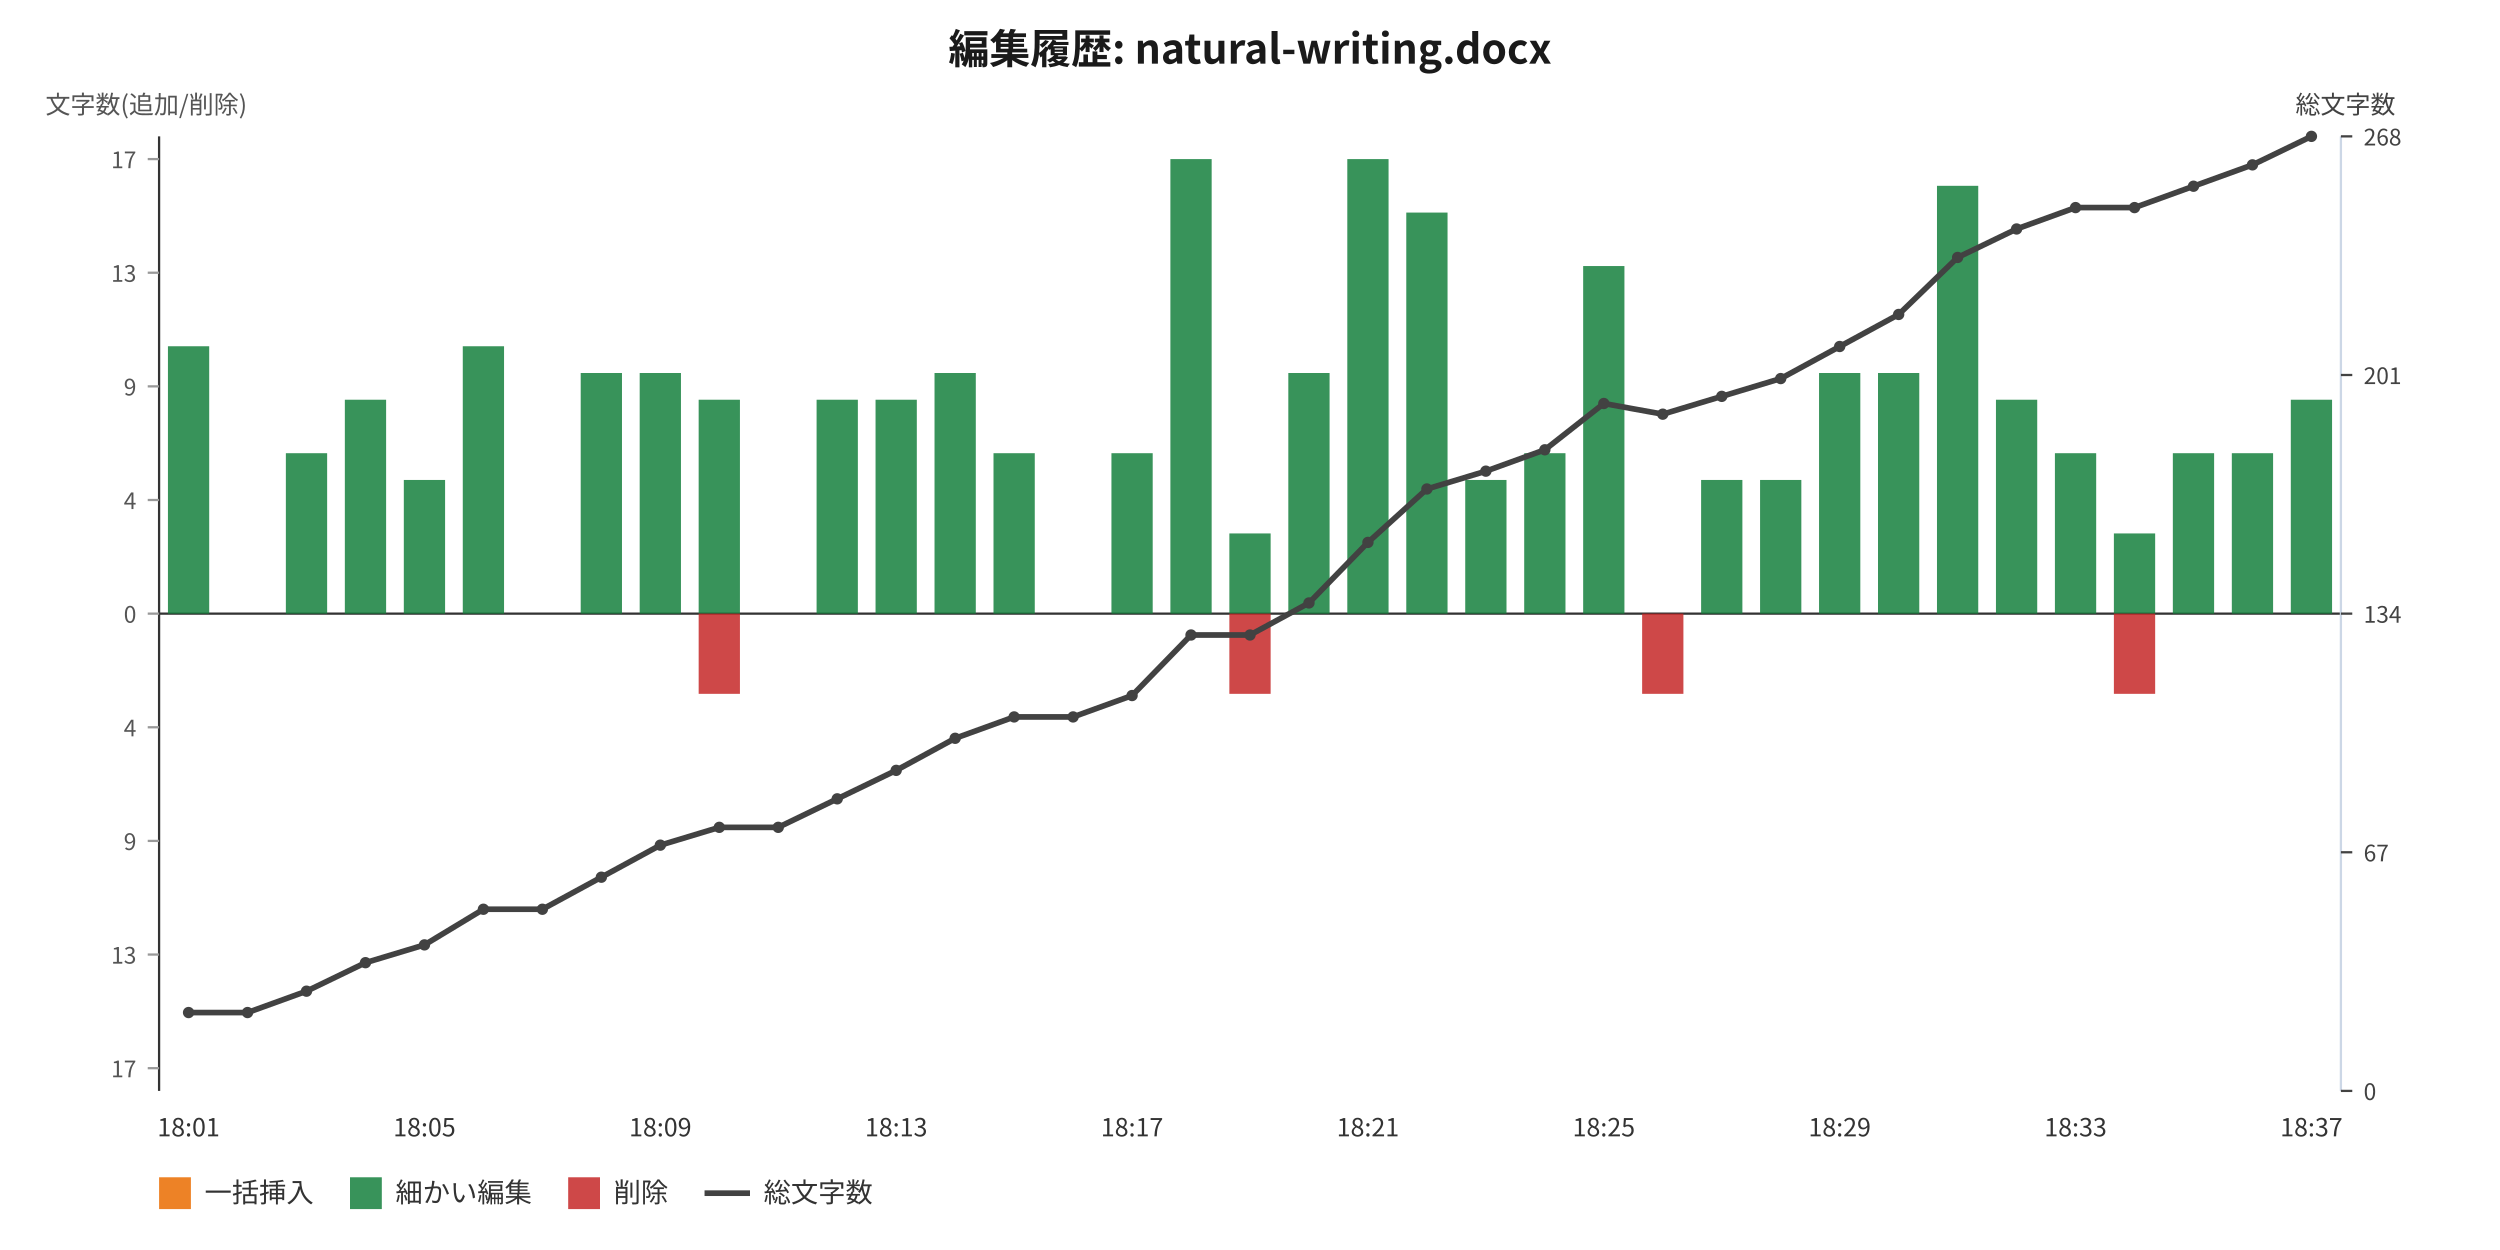
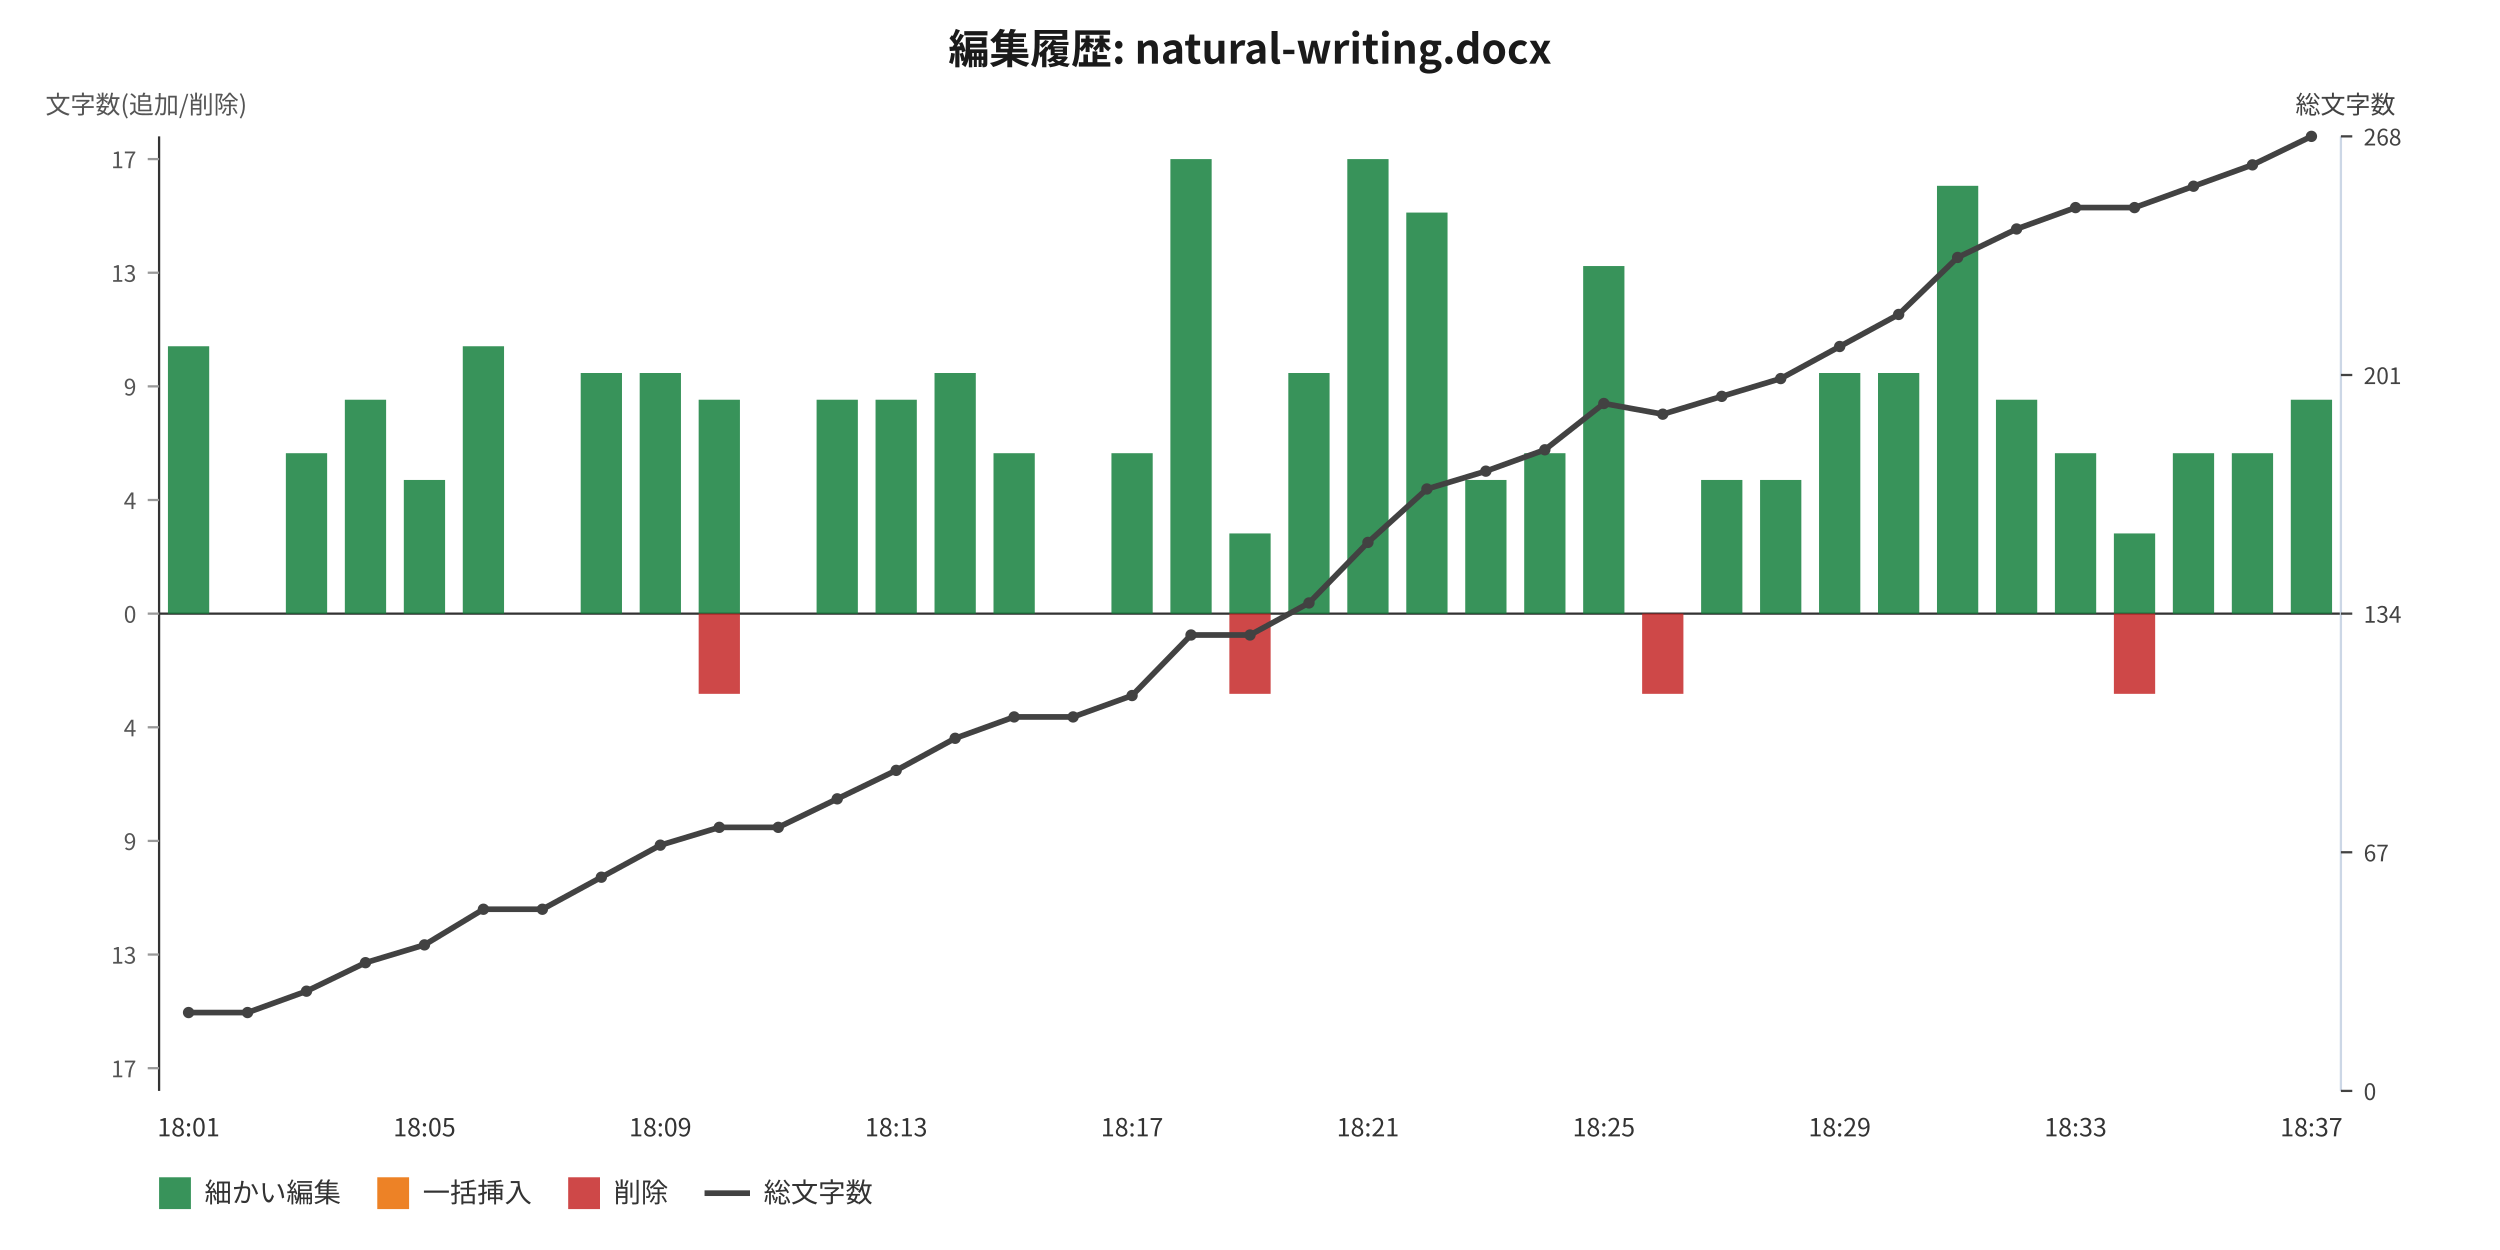
<svg xmlns="http://www.w3.org/2000/svg" width="1100" height="550" viewBox="0 0 1100 550" font-family="'Noto Sans CJK JP', 'Noto Sans JP', 'Yu Gothic', 'Hiragino Sans', Meiryo, 'MS PGothic', 'Helvetica Neue', Arial, sans-serif">
  <rect width="100%" height="100%" fill="#ffffff" />
  <text x="550" y="28" text-anchor="middle" font-size="18" font-weight="bold" fill="#1a1a1a">編集履歴: natural-writing.docx</text>
  <line x1="70" y1="270" x2="1030" y2="270" stroke="#333" stroke-width="1" />
  <line x1="70" y1="60" x2="70" y2="480" stroke="#333" stroke-width="1" />
  <line x1="1030" y1="60" x2="1030" y2="480" stroke="#ccd7e6" stroke-width="1" />
  <line x1="65" y1="470.00" x2="70" y2="470.00" stroke="#999" />
  <text x="60" y="474.00" font-size="10" fill="#555" text-anchor="end">17</text>
  <line x1="65" y1="420.00" x2="70" y2="420.00" stroke="#999" />
  <text x="60" y="424.00" font-size="10" fill="#555" text-anchor="end">13</text>
  <line x1="65" y1="370.00" x2="70" y2="370.00" stroke="#999" />
  <text x="60" y="374.00" font-size="10" fill="#555" text-anchor="end">9</text>
  <line x1="65" y1="320.00" x2="70" y2="320.00" stroke="#999" />
  <text x="60" y="324.00" font-size="10" fill="#555" text-anchor="end">4</text>
  <line x1="65" y1="270.00" x2="70" y2="270.00" stroke="#999" />
  <text x="60" y="274.00" font-size="10" fill="#555" text-anchor="end">0</text>
  <line x1="65" y1="220.00" x2="70" y2="220.00" stroke="#999" />
  <text x="60" y="224.00" font-size="10" fill="#555" text-anchor="end">4</text>
  <line x1="65" y1="170.00" x2="70" y2="170.00" stroke="#999" />
  <text x="60" y="174.00" font-size="10" fill="#555" text-anchor="end">9</text>
  <line x1="65" y1="120.00" x2="70" y2="120.00" stroke="#999" />
  <text x="60" y="124.00" font-size="10" fill="#555" text-anchor="end">13</text>
  <line x1="65" y1="70.00" x2="70" y2="70.00" stroke="#999" />
  <text x="60" y="74.00" font-size="10" fill="#555" text-anchor="end">17</text>
  <line x1="1030.00" y1="480.00" x2="1035.00" y2="480.00" stroke="#424242" />
  <text x="1040.00" y="484.00" font-size="10" fill="#424242" text-anchor="start">0</text>
  <line x1="1030.00" y1="375.00" x2="1035.00" y2="375.00" stroke="#424242" />
  <text x="1040.00" y="379.00" font-size="10" fill="#424242" text-anchor="start">67</text>
  <line x1="1030.00" y1="270.00" x2="1035.00" y2="270.00" stroke="#424242" />
  <text x="1040.00" y="274.00" font-size="10" fill="#424242" text-anchor="start">134</text>
  <line x1="1030.00" y1="165.00" x2="1035.00" y2="165.00" stroke="#424242" />
  <text x="1040.00" y="169.00" font-size="10" fill="#424242" text-anchor="start">201</text>
  <line x1="1030.00" y1="60.00" x2="1035.00" y2="60.00" stroke="#424242" />
  <text x="1040.00" y="64.00" font-size="10" fill="#424242" text-anchor="start">268</text>
  <text x="82.97" y="500.00" font-size="11" fill="#333" text-anchor="middle">18:01</text>
  <text x="186.76" y="500.00" font-size="11" fill="#333" text-anchor="middle">18:05</text>
  <text x="290.54" y="500.00" font-size="11" fill="#333" text-anchor="middle">18:09</text>
  <text x="394.32" y="500.00" font-size="11" fill="#333" text-anchor="middle">18:13</text>
  <text x="498.11" y="500.00" font-size="11" fill="#333" text-anchor="middle">18:17</text>
  <text x="601.89" y="500.00" font-size="11" fill="#333" text-anchor="middle">18:21</text>
  <text x="705.68" y="500.00" font-size="11" fill="#333" text-anchor="middle">18:25</text>
  <text x="809.46" y="500.00" font-size="11" fill="#333" text-anchor="middle">18:29</text>
  <text x="913.24" y="500.00" font-size="11" fill="#333" text-anchor="middle">18:33</text>
  <text x="1017.03" y="500.00" font-size="11" fill="#333" text-anchor="middle">18:37</text>
  <g>
    <rect x="73.89" y="152.35" width="18.16" height="117.65" fill="rgb(22,128,61)" fill-opacity="0.85" />
    <rect x="125.78" y="199.41" width="18.16" height="70.59" fill="rgb(22,128,61)" fill-opacity="0.85" />
    <rect x="151.73" y="175.88" width="18.16" height="94.12" fill="rgb(22,128,61)" fill-opacity="0.85" />
    <rect x="177.68" y="211.18" width="18.16" height="58.82" fill="rgb(22,128,61)" fill-opacity="0.85" />
    <rect x="203.62" y="152.35" width="18.16" height="117.65" fill="rgb(22,128,61)" fill-opacity="0.85" />
    <rect x="255.51" y="164.12" width="18.16" height="105.88" fill="rgb(22,128,61)" fill-opacity="0.85" />
    <rect x="281.46" y="164.12" width="18.16" height="105.88" fill="rgb(22,128,61)" fill-opacity="0.85" />
    <rect x="307.41" y="175.88" width="18.16" height="94.12" fill="rgb(22,128,61)" fill-opacity="0.85" />
    <rect x="307.41" y="270.00" width="18.16" height="35.29" fill="rgb(198,40,40)" fill-opacity="0.85" />
    <rect x="359.30" y="175.88" width="18.16" height="94.12" fill="rgb(22,128,61)" fill-opacity="0.85" />
    <rect x="385.24" y="175.88" width="18.16" height="94.12" fill="rgb(22,128,61)" fill-opacity="0.85" />
    <rect x="411.19" y="164.12" width="18.16" height="105.88" fill="rgb(22,128,61)" fill-opacity="0.85" />
    <rect x="437.14" y="199.41" width="18.16" height="70.59" fill="rgb(22,128,61)" fill-opacity="0.85" />
    <rect x="489.03" y="199.41" width="18.16" height="70.59" fill="rgb(22,128,61)" fill-opacity="0.85" />
    <rect x="514.97" y="70.00" width="18.16" height="200.00" fill="rgb(22,128,61)" fill-opacity="0.85" />
    <rect x="540.92" y="234.71" width="18.16" height="35.29" fill="rgb(22,128,61)" fill-opacity="0.85" />
    <rect x="540.92" y="270.00" width="18.16" height="35.29" fill="rgb(198,40,40)" fill-opacity="0.85" />
    <rect x="566.86" y="164.12" width="18.16" height="105.88" fill="rgb(22,128,61)" fill-opacity="0.85" />
    <rect x="592.81" y="70.00" width="18.16" height="200.00" fill="rgb(22,128,61)" fill-opacity="0.85" />
    <rect x="618.76" y="93.53" width="18.16" height="176.47" fill="rgb(22,128,61)" fill-opacity="0.85" />
    <rect x="644.70" y="211.18" width="18.16" height="58.82" fill="rgb(22,128,61)" fill-opacity="0.85" />
    <rect x="670.65" y="199.41" width="18.16" height="70.59" fill="rgb(22,128,61)" fill-opacity="0.85" />
    <rect x="696.59" y="117.06" width="18.16" height="152.94" fill="rgb(22,128,61)" fill-opacity="0.85" />
    <rect x="722.54" y="270.00" width="18.16" height="35.29" fill="rgb(198,40,40)" fill-opacity="0.85" />
    <rect x="748.49" y="211.18" width="18.16" height="58.82" fill="rgb(22,128,61)" fill-opacity="0.85" />
    <rect x="774.43" y="211.18" width="18.16" height="58.82" fill="rgb(22,128,61)" fill-opacity="0.85" />
    <rect x="800.38" y="164.12" width="18.16" height="105.88" fill="rgb(22,128,61)" fill-opacity="0.85" />
    <rect x="826.32" y="164.12" width="18.16" height="105.88" fill="rgb(22,128,61)" fill-opacity="0.85" />
    <rect x="852.27" y="81.76" width="18.16" height="188.24" fill="rgb(22,128,61)" fill-opacity="0.85" />
    <rect x="878.22" y="175.88" width="18.16" height="94.12" fill="rgb(22,128,61)" fill-opacity="0.85" />
    <rect x="904.16" y="199.41" width="18.16" height="70.59" fill="rgb(22,128,61)" fill-opacity="0.85" />
    <rect x="930.11" y="234.71" width="18.16" height="35.29" fill="rgb(22,128,61)" fill-opacity="0.85" />
    <rect x="930.11" y="270.00" width="18.16" height="35.29" fill="rgb(198,40,40)" fill-opacity="0.85" />
    <rect x="956.05" y="199.41" width="18.16" height="70.59" fill="rgb(22,128,61)" fill-opacity="0.85" />
    <rect x="982.00" y="199.41" width="18.16" height="70.59" fill="rgb(22,128,61)" fill-opacity="0.85" />
    <rect x="1007.95" y="175.88" width="18.16" height="94.12" fill="rgb(22,128,61)" fill-opacity="0.85" />
  </g>
  <polyline points="82.97,445.52 108.92,445.52 134.86,436.12 160.81,423.58 186.76,415.75 212.70,400.07 238.65,400.07 264.59,385.97 290.54,371.87 316.49,364.03 342.43,364.03 368.38,351.49 394.32,338.96 420.27,324.85 446.22,315.45 472.16,315.45 498.11,306.04 524.05,279.40 550.00,279.40 575.95,265.30 601.89,238.66 627.84,215.15 653.78,207.31 679.73,197.91 705.68,177.54 731.62,182.24 757.57,174.40 783.51,166.57 809.46,152.46 835.41,138.36 861.35,113.28 887.30,100.75 913.24,91.34 939.19,91.34 965.14,81.94 991.08,72.54 1017.03,60.00" fill="none" stroke="#424242" stroke-width="2.5" />
  <g fill="#424242">
    <circle cx="82.97" cy="445.52" r="2.5" />
    <circle cx="108.92" cy="445.52" r="2.5" />
    <circle cx="134.86" cy="436.12" r="2.5" />
    <circle cx="160.81" cy="423.58" r="2.5" />
    <circle cx="186.76" cy="415.75" r="2.5" />
    <circle cx="212.70" cy="400.07" r="2.5" />
    <circle cx="238.65" cy="400.07" r="2.5" />
    <circle cx="264.59" cy="385.97" r="2.5" />
    <circle cx="290.54" cy="371.87" r="2.5" />
    <circle cx="316.49" cy="364.03" r="2.5" />
    <circle cx="342.43" cy="364.03" r="2.5" />
    <circle cx="368.38" cy="351.49" r="2.5" />
    <circle cx="394.32" cy="338.96" r="2.5" />
    <circle cx="420.27" cy="324.85" r="2.5" />
    <circle cx="446.22" cy="315.45" r="2.5" />
    <circle cx="472.16" cy="315.45" r="2.5" />
    <circle cx="498.11" cy="306.04" r="2.5" />
    <circle cx="524.05" cy="279.40" r="2.5" />
    <circle cx="550.00" cy="279.40" r="2.5" />
    <circle cx="575.95" cy="265.30" r="2.5" />
    <circle cx="601.89" cy="238.66" r="2.5" />
    <circle cx="627.84" cy="215.15" r="2.5" />
    <circle cx="653.78" cy="207.31" r="2.5" />
    <circle cx="679.73" cy="197.91" r="2.5" />
    <circle cx="705.68" cy="177.54" r="2.5" />
    <circle cx="731.62" cy="182.24" r="2.5" />
    <circle cx="757.57" cy="174.40" r="2.5" />
    <circle cx="783.51" cy="166.57" r="2.5" />
    <circle cx="809.46" cy="152.46" r="2.5" />
    <circle cx="835.41" cy="138.36" r="2.5" />
    <circle cx="861.35" cy="113.28" r="2.5" />
    <circle cx="887.30" cy="100.75" r="2.5" />
    <circle cx="913.24" cy="91.34" r="2.5" />
    <circle cx="939.19" cy="91.34" r="2.5" />
    <circle cx="965.14" cy="81.94" r="2.5" />
    <circle cx="991.08" cy="72.54" r="2.5" />
    <circle cx="1017.03" cy="60.00" r="2.5" />
  </g>
  <text x="20" y="50" font-size="11" fill="#555">文字数(追加/削除)</text>
  <text x="1010" y="50" font-size="11" fill="#424242">総文字数</text>
  <g transform="translate(70, 528)">
-     <rect x="0" y="-10" width="14" height="14" fill="rgb(234,108,0)" fill-opacity="0.85" />
-     <text x="20" y="1" font-size="12" fill="#333">一括挿入</text>
-     <rect x="84" y="-10" width="14" height="14" fill="rgb(22,128,61)" fill-opacity="0.85" />
-     <text x="104" y="1" font-size="12" fill="#333">細かい編集</text>
+     <rect x="0" y="-10" width="14" height="14" fill="rgb(22,128,61)" fill-opacity="0.85" />
+     <text x="20" y="1" font-size="12" fill="#333">細かい編集</text>
+     <rect x="96" y="-10" width="14" height="14" fill="rgb(234,108,0)" fill-opacity="0.85" />
+     <text x="116" y="1" font-size="12" fill="#333">一括挿入</text>
    <rect x="180" y="-10" width="14" height="14" fill="rgb(198,40,40)" fill-opacity="0.85" />
    <text x="200" y="1" font-size="12" fill="#333">削除</text>
    <line x1="240" y1="-3" x2="260" y2="-3" stroke="#424242" stroke-width="2.5" />
    <text x="266" y="1" font-size="12" fill="#333">総文字数</text>
  </g>
</svg>
